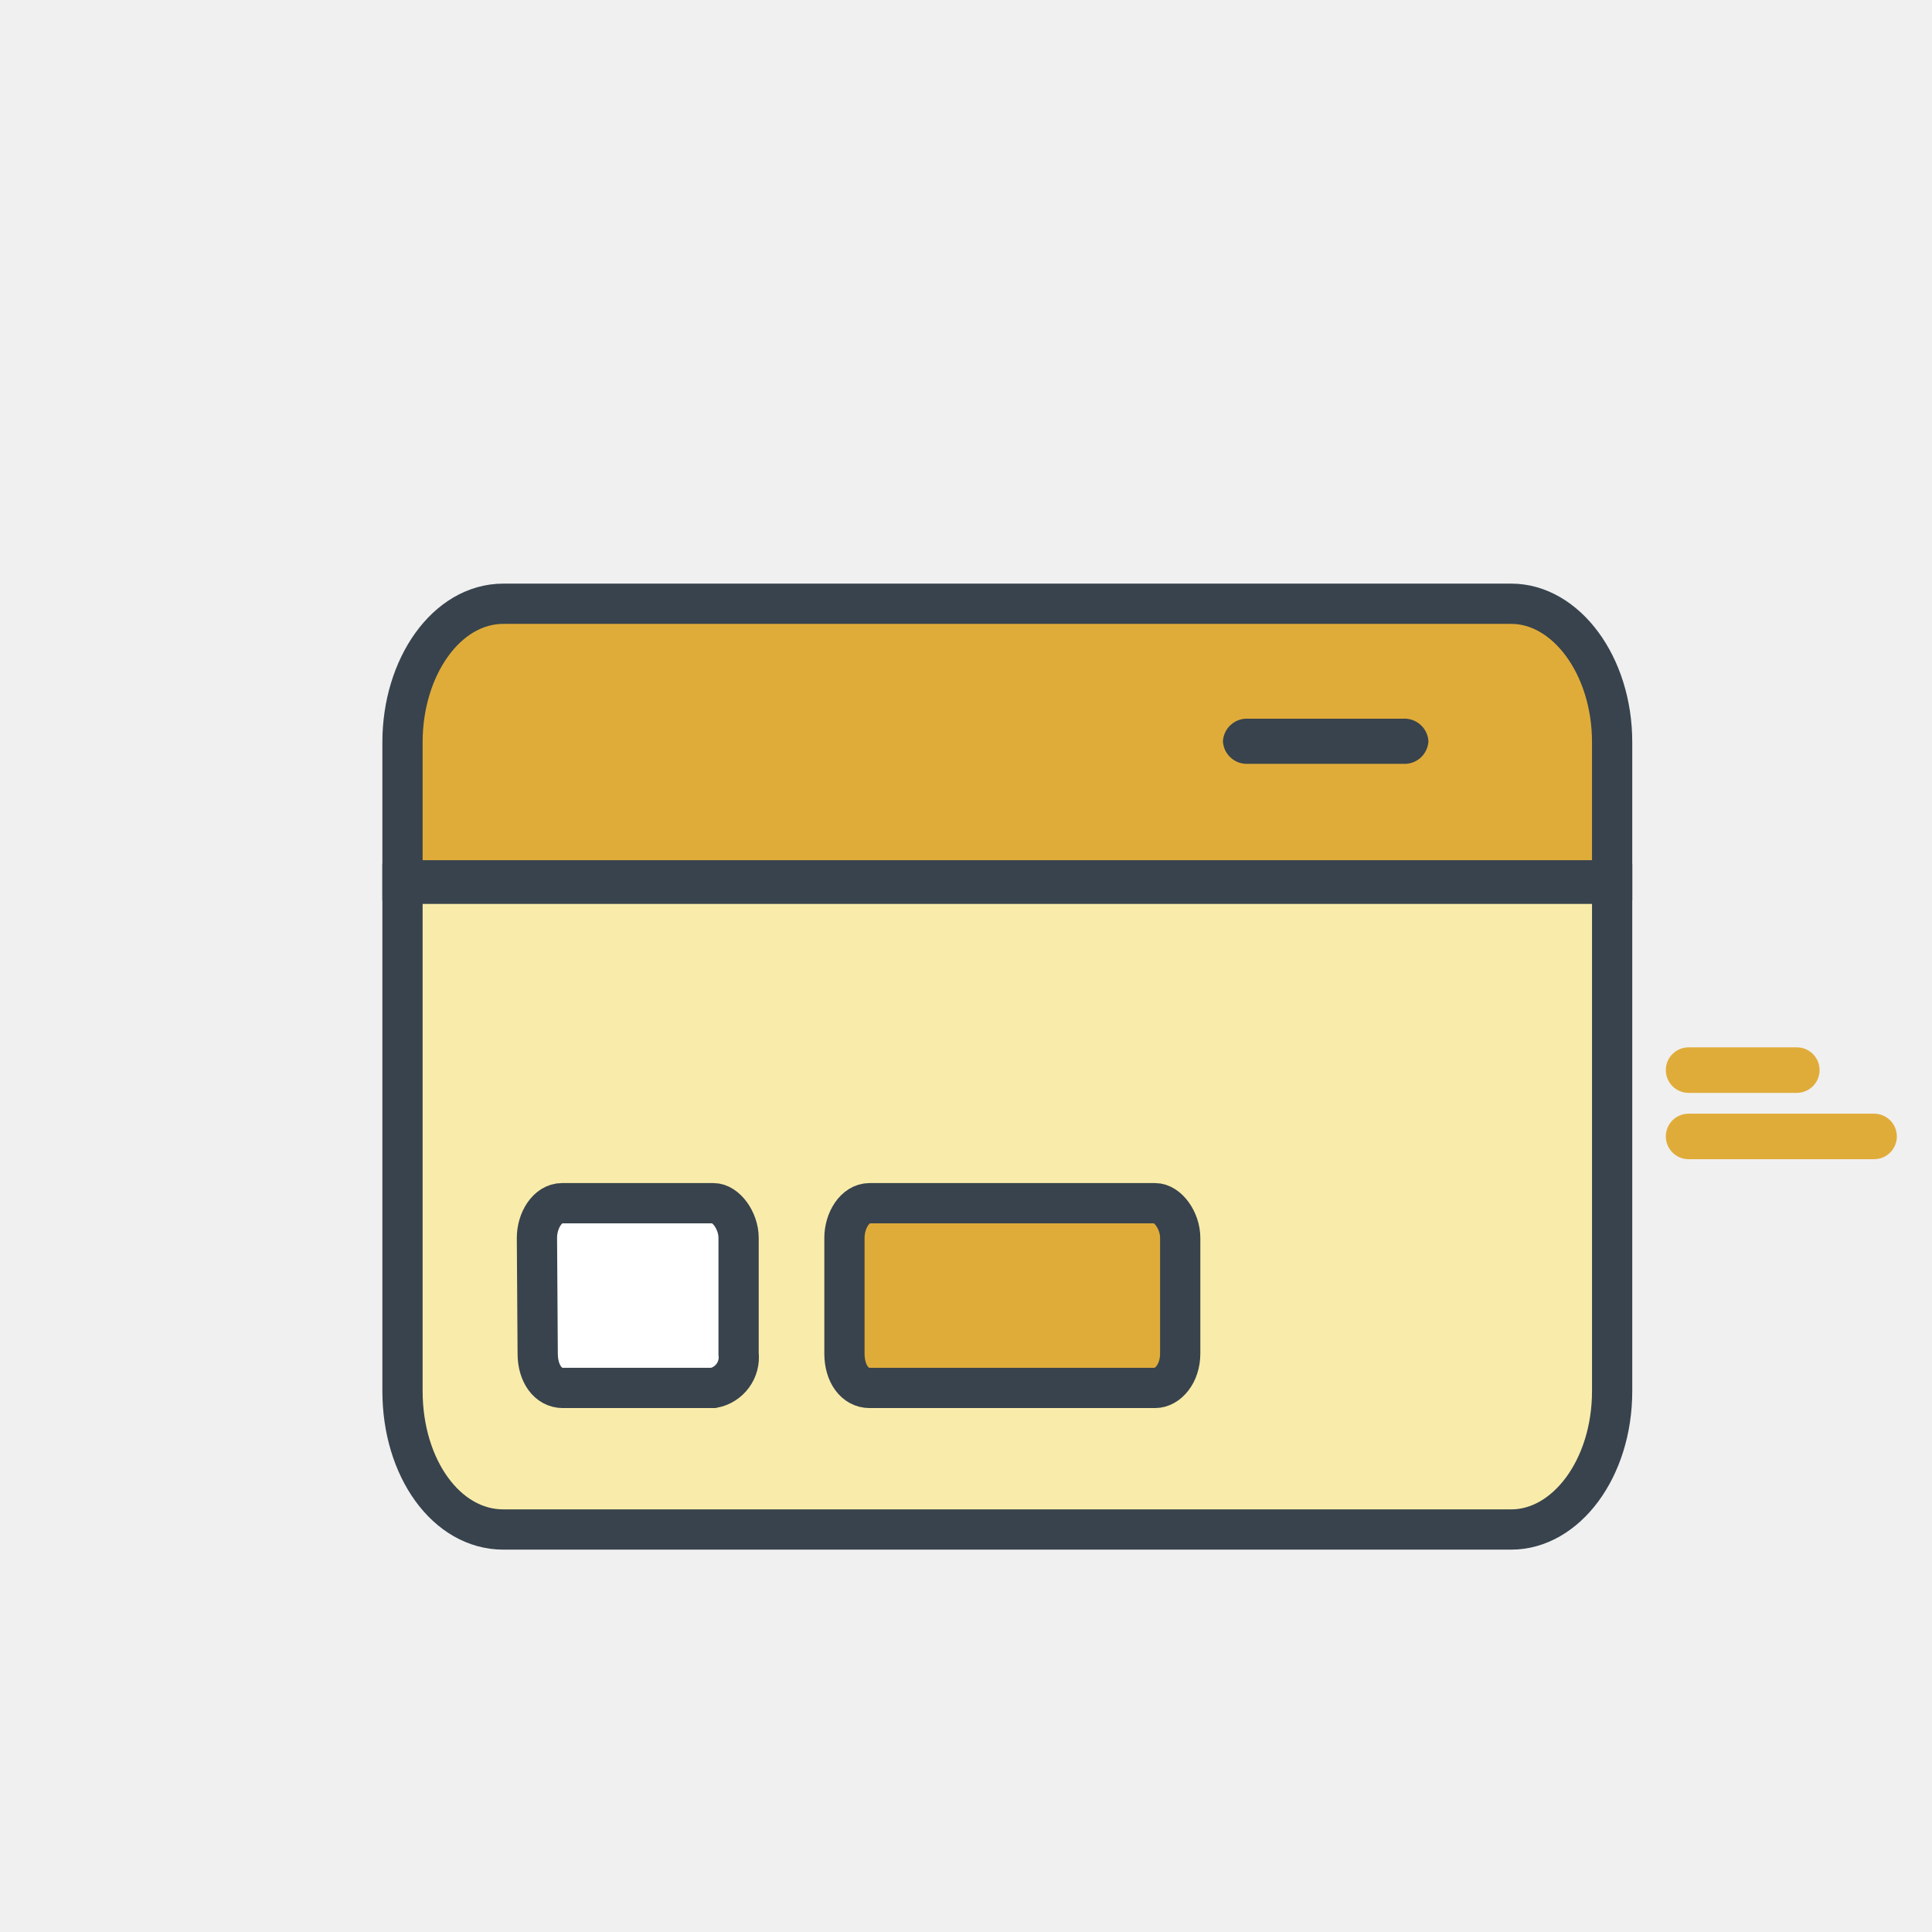
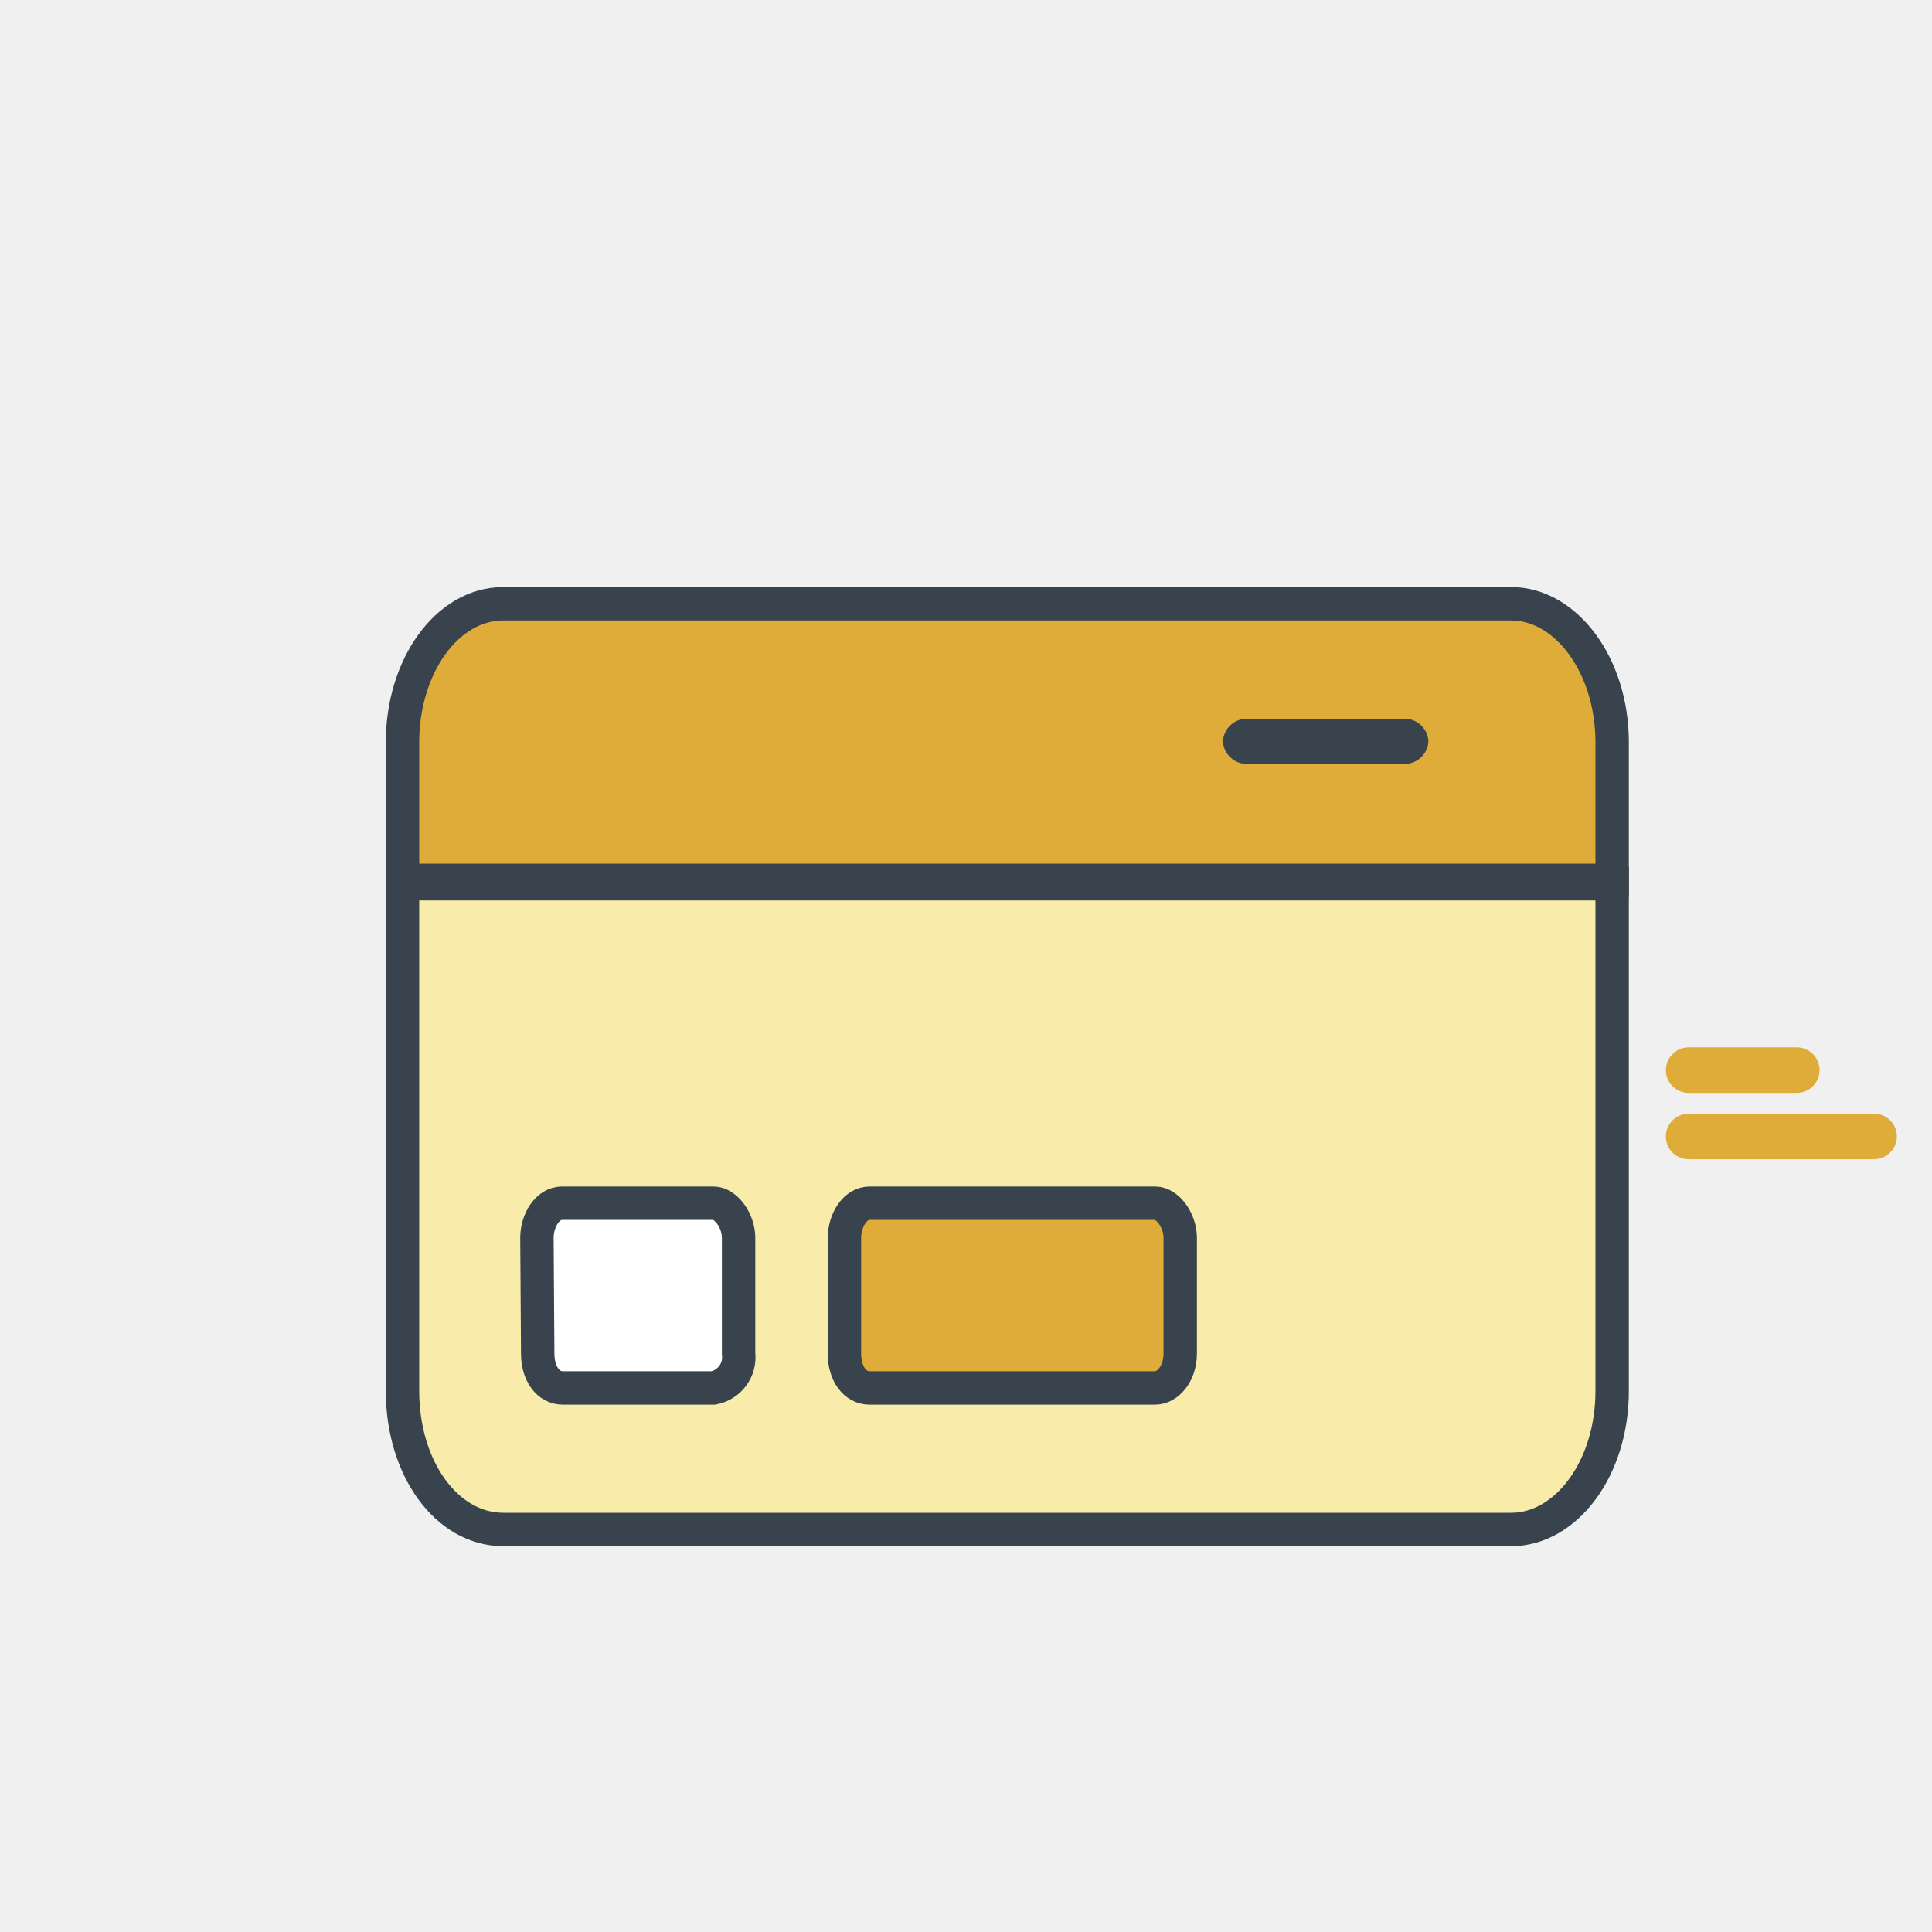
<svg xmlns="http://www.w3.org/2000/svg" width="48" height="48" viewBox="0 0 48 48" fill="none">
-   <path d="M10 34.56C10 36.476 11.094 38 12.505 38H37.547C38.901 38 40.053 36.495 40.053 34.56V21.957H10V34.56Z" fill="#F9ECAA" stroke="#38434D" strokeWidth="0.83" />
-   <path d="M20.98 30.755C20.98 30.324 21.24 29.893 21.604 29.893H28.698C29.014 29.893 29.322 30.324 29.322 30.755V33.63C29.322 34.128 29.014 34.483 28.698 34.483H21.604C21.24 34.483 20.98 34.128 20.98 33.63V30.755Z" fill="#E0AC39" stroke="#38434D" strokeWidth="0.83" />
-   <path d="M13.34 30.755C13.34 30.324 13.599 29.893 13.964 29.893H17.726C18.034 29.893 18.35 30.324 18.35 30.755V33.63C18.373 33.825 18.322 34.021 18.206 34.179C18.09 34.337 17.919 34.446 17.726 34.483H13.983C13.618 34.483 13.359 34.128 13.359 33.63L13.34 30.755Z" fill="white" stroke="#38434D" strokeWidth="0.83" />
-   <path d="M40.053 18.44C40.053 16.524 38.901 15 37.547 15H12.505C11.094 15 10 16.572 10 18.44V21.871H40.053V18.44Z" fill="#E0AC39" stroke="#38434D" strokeWidth="0.83" />
-   <path d="M31.016 17.856H34.856C34.935 17.851 35.014 17.861 35.089 17.887C35.163 17.913 35.232 17.953 35.291 18.006C35.35 18.058 35.398 18.122 35.432 18.194C35.466 18.265 35.486 18.342 35.489 18.421C35.484 18.499 35.464 18.576 35.429 18.646C35.395 18.716 35.347 18.779 35.288 18.831C35.229 18.882 35.161 18.922 35.087 18.947C35.012 18.972 34.934 18.982 34.856 18.977H31.016C30.938 18.982 30.86 18.972 30.785 18.947C30.711 18.922 30.643 18.882 30.584 18.831C30.525 18.779 30.477 18.716 30.442 18.646C30.408 18.576 30.388 18.499 30.383 18.421C30.387 18.342 30.406 18.265 30.44 18.194C30.474 18.122 30.522 18.058 30.581 18.006C30.64 17.953 30.709 17.913 30.783 17.887C30.858 17.861 30.937 17.851 31.016 17.856Z" fill="#38434D" />
-   <path d="M44.641 26.021H41.953C41.64 26.021 41.387 26.274 41.387 26.586C41.387 26.899 41.64 27.152 41.953 27.152H44.641C44.953 27.152 45.207 26.899 45.207 26.586C45.207 26.274 44.953 26.021 44.641 26.021Z" fill="#E0AC39" />
-   <path d="M46.56 27.669H41.953C41.64 27.669 41.387 27.922 41.387 28.234C41.387 28.547 41.64 28.8 41.953 28.8H46.56C46.873 28.8 47.127 28.547 47.127 28.234C47.127 27.922 46.873 27.669 46.56 27.669Z" fill="#E0AC39" />
+   <path d="M10 34.559C10 36.476 11.094 37.999 12.505 37.999H37.547C38.901 37.999 40.053 36.495 40.053 34.559V21.957H10V34.559Z" fill="#F9ECAA" stroke="#38434D" stroke-width="0.83" />
+   <path d="M20.98 30.755C20.98 30.324 21.24 29.893 21.604 29.893H28.698C29.014 29.893 29.322 30.324 29.322 30.755V33.63C29.322 34.128 29.014 34.483 28.698 34.483H21.604C21.24 34.483 20.98 34.128 20.98 33.63V30.755Z" fill="#E0AC39" stroke="#38434D" stroke-width="0.83" />
+   <path d="M13.34 30.755C13.34 30.324 13.599 29.893 13.964 29.893H17.726C18.034 29.893 18.35 30.324 18.35 30.755V33.63C18.373 33.825 18.322 34.021 18.206 34.179C18.09 34.337 17.919 34.446 17.726 34.483H13.983C13.618 34.483 13.359 34.128 13.359 33.63L13.34 30.755Z" fill="white" stroke="#38434D" stroke-width="0.83" />
+   <path d="M40.053 18.44C40.053 16.524 38.901 15 37.547 15H12.505C11.094 15 10 16.572 10 18.44V21.871H40.053V18.44Z" fill="#E0AC39" stroke="#38434D" stroke-width="0.83" />
+   <path d="M31.016 17.857H34.856C34.935 17.852 35.014 17.862 35.089 17.888C35.163 17.914 35.232 17.954 35.291 18.007C35.35 18.059 35.398 18.123 35.432 18.195C35.466 18.266 35.486 18.343 35.489 18.422C35.484 18.5 35.464 18.577 35.429 18.647C35.395 18.717 35.347 18.78 35.288 18.831C35.229 18.883 35.161 18.923 35.087 18.948C35.012 18.973 34.934 18.983 34.856 18.978H31.016C30.938 18.983 30.86 18.973 30.785 18.948C30.711 18.923 30.643 18.883 30.584 18.831C30.525 18.78 30.477 18.717 30.442 18.647C30.408 18.577 30.388 18.5 30.383 18.422C30.387 18.343 30.406 18.266 30.44 18.195C30.474 18.123 30.522 18.059 30.581 18.007C30.64 17.954 30.709 17.914 30.783 17.888C30.858 17.862 30.937 17.852 31.016 17.857Z" fill="#38434D" />
+   <path d="M44.641 26.021H41.953C41.64 26.021 41.387 26.275 41.387 26.587C41.387 26.899 41.64 27.152 41.953 27.152H44.641C44.953 27.152 45.207 26.899 45.207 26.587C45.207 26.275 44.953 26.021 44.641 26.021Z" fill="#E0AC39" />
+   <path d="M46.56 27.67H41.953C41.64 27.67 41.387 27.923 41.387 28.235C41.387 28.548 41.64 28.801 41.953 28.801H46.56C46.873 28.801 47.127 28.548 47.127 28.235C47.127 27.923 46.873 27.67 46.56 27.67Z" fill="#E0AC39" />
</svg>
